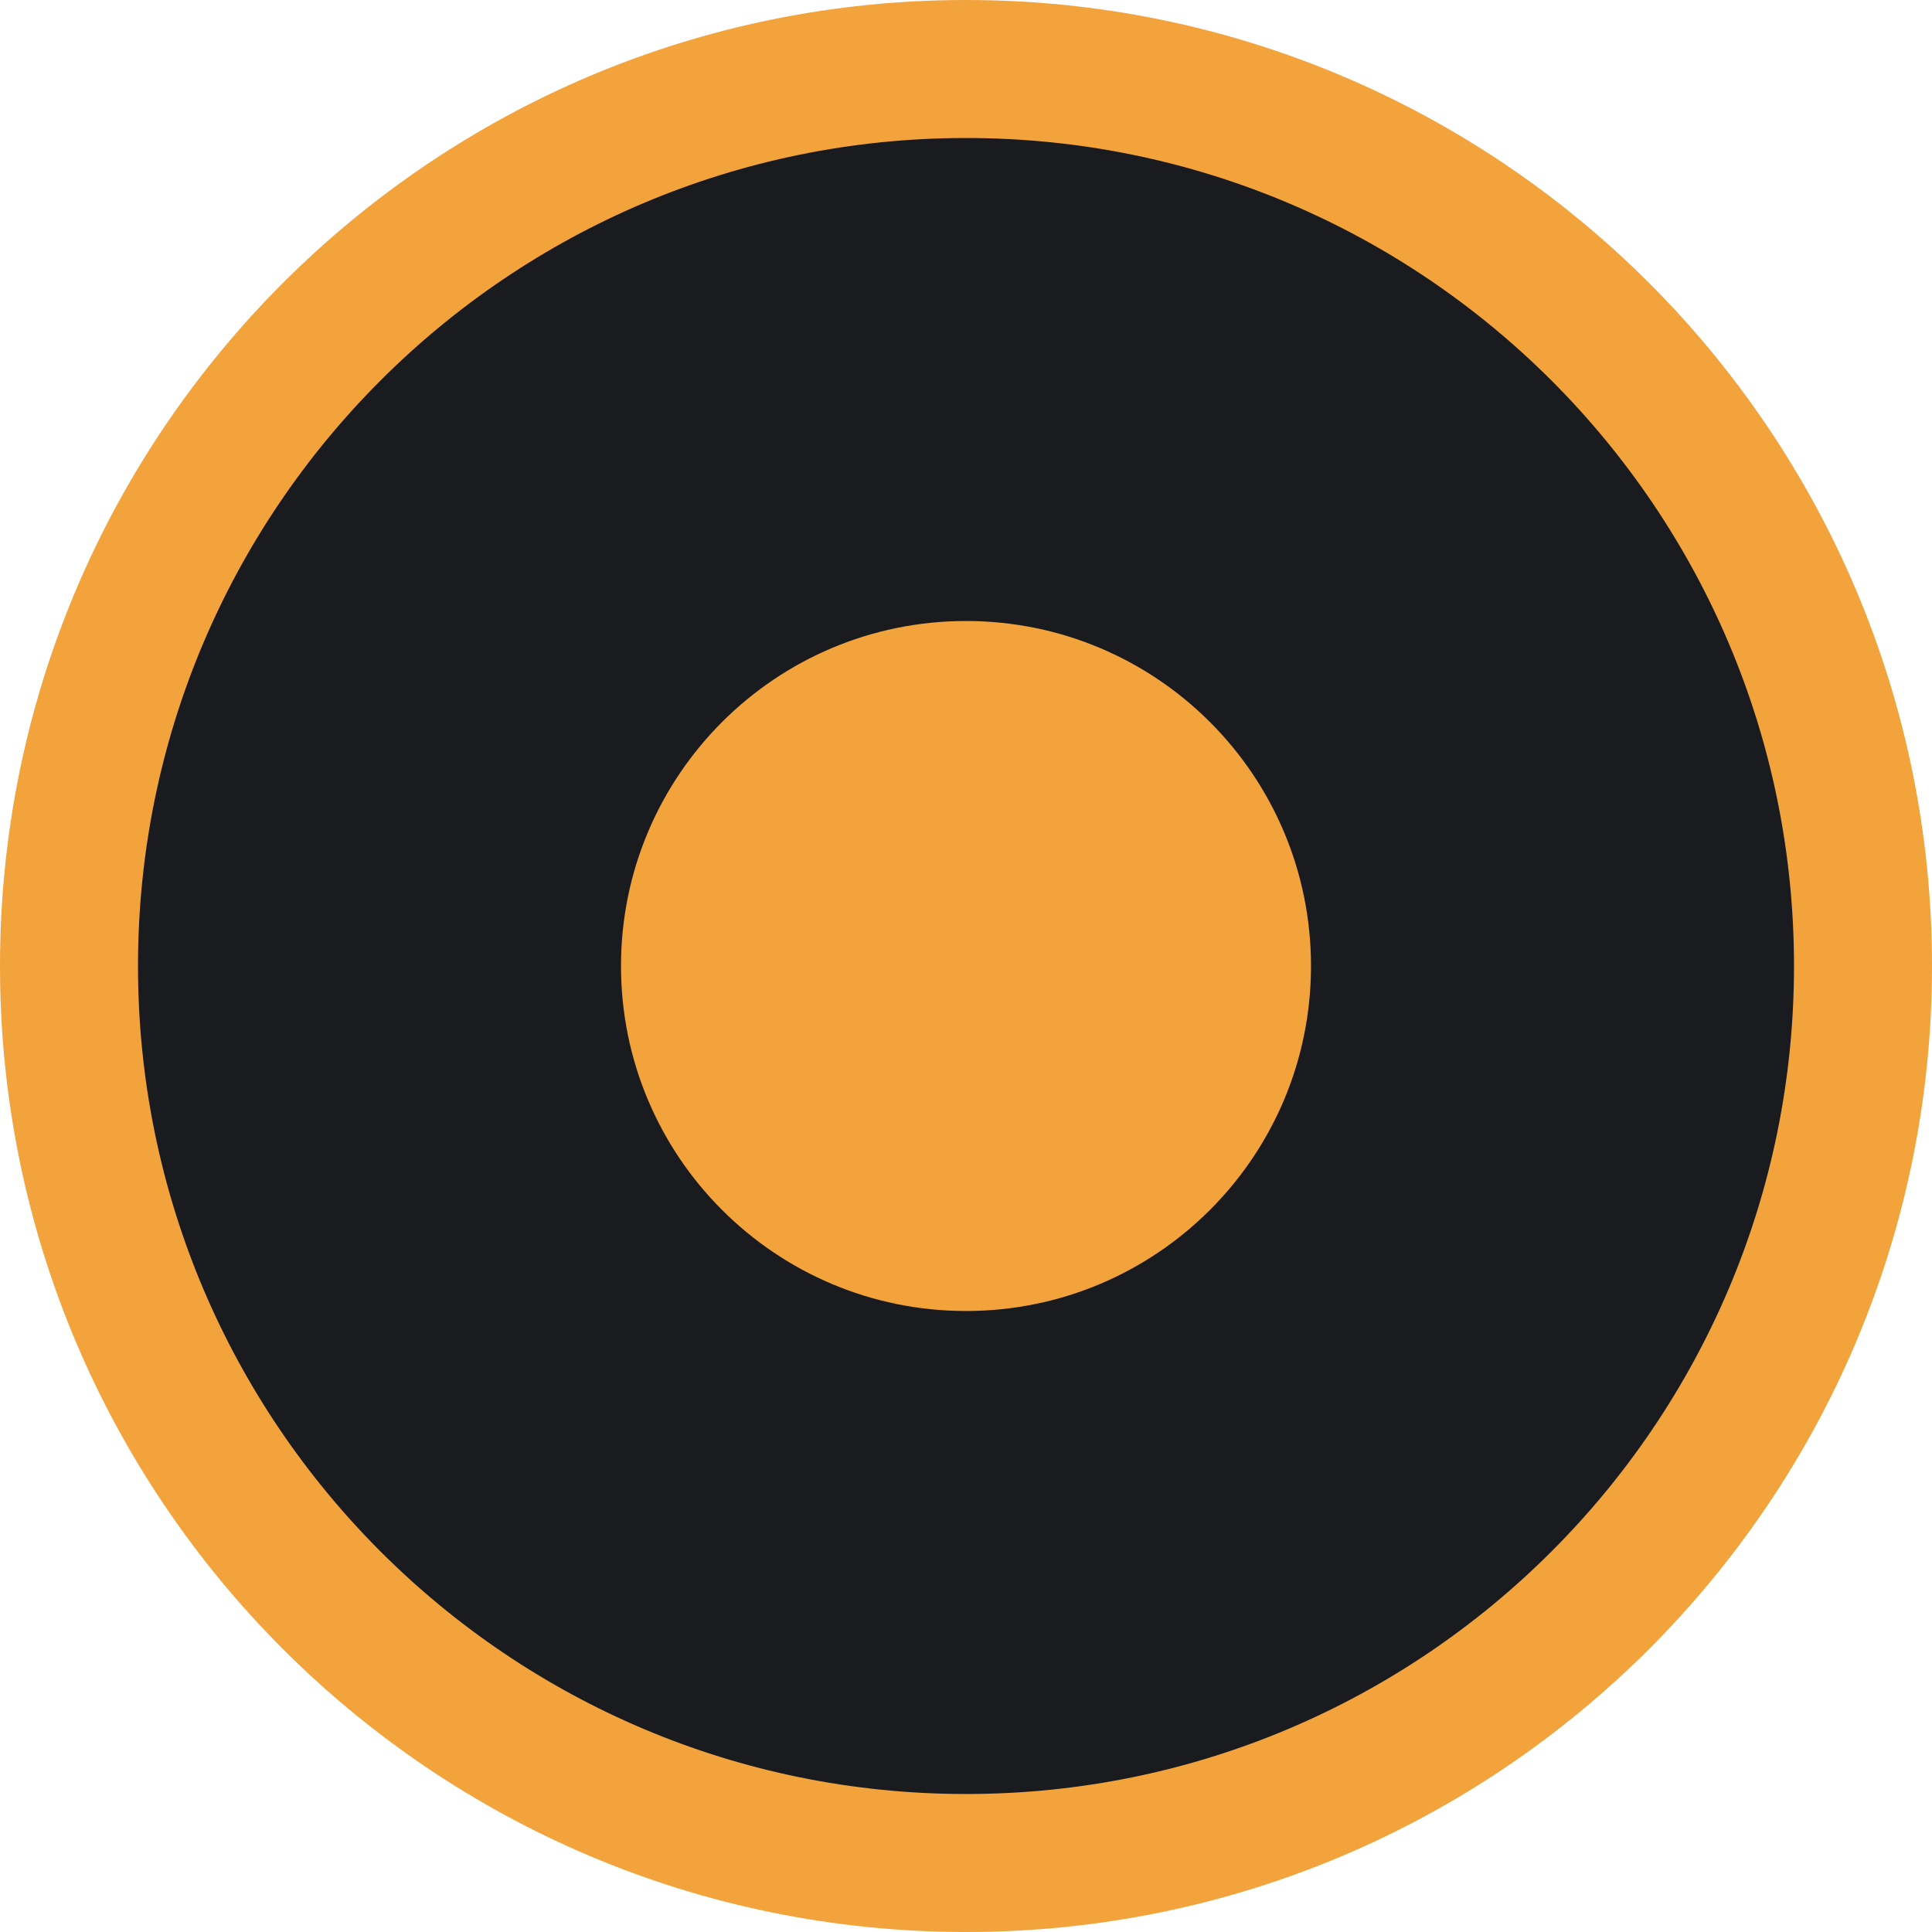
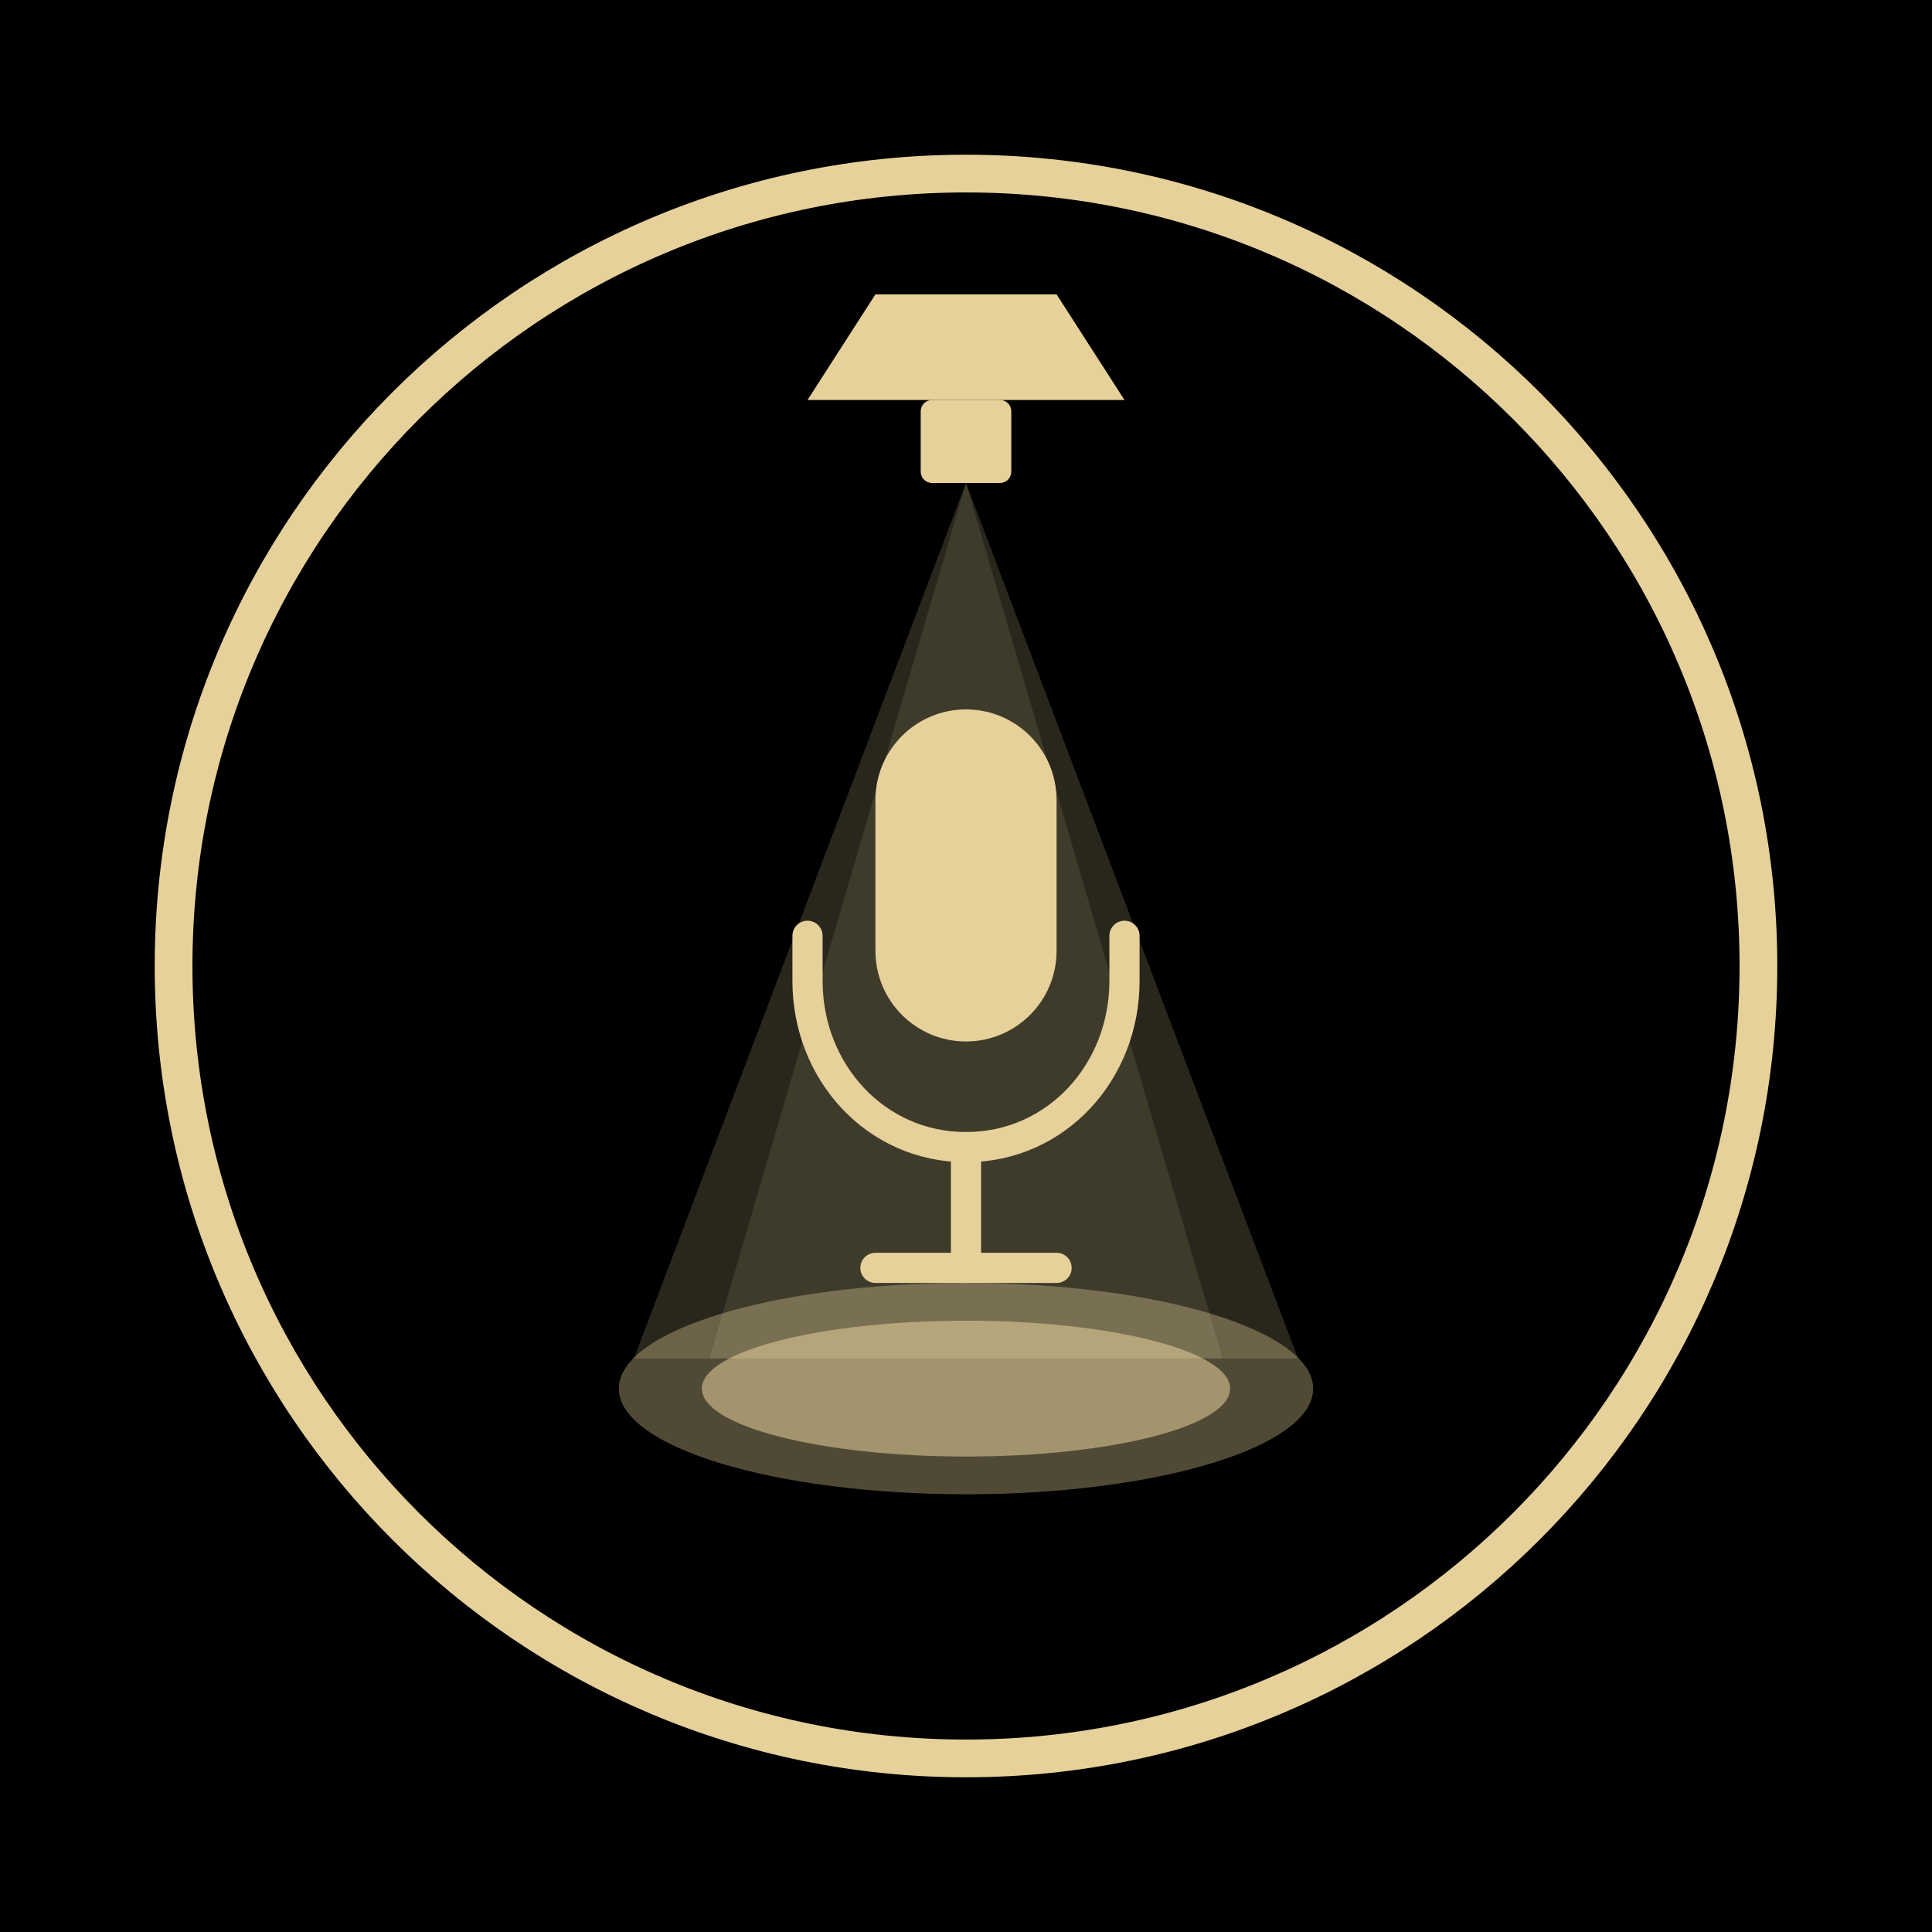
- <svg xmlns="http://www.w3.org/2000/svg" width="28" height="28" viewBox="0 0 28 28" fill="none">
-   <circle cx="14" cy="14" r="13" fill="#191B1F" stroke="#F2A33C" stroke-width="2" />
-   <circle cx="14" cy="14" r="5" fill="#F2A33C" />
+ <svg xmlns="http://www.w3.org/2000/svg" width="512" height="512" viewBox="0 0 512 512" fill="none" role="img" aria-label="CrowdWork AI">
+   <rect width="512" height="512" fill="#000000" />
+   <circle cx="256" cy="256" r="210" stroke="#E6D19B" stroke-width="10" fill="none" />
+   <path d="M232 78h48l18 28H214l18-28z" fill="#E6D19B" />
+   <rect x="244" y="106" width="24" height="22" rx="3" fill="#E6D19B" />
+   <path d="M256 128 L168 360 L344 360 Z" fill="#E6D19B" opacity="0.18" />
+   <path d="M256 128 L188 360 L324 360 Z" fill="#E6D19B" opacity="0.12" />
+   <ellipse cx="256" cy="368" rx="92" ry="28" fill="#E6D19B" opacity="0.35" />
+   <ellipse cx="256" cy="368" rx="70" ry="18" fill="#E6D19B" opacity="0.55" />
+   <rect x="232" y="188" width="48" height="88" rx="24" fill="#E6D19B" />
+   <path d="M214 248v12c0 24 18 44 42 44s42-20 42-44v-12" stroke="#E6D19B" stroke-width="8" stroke-linecap="round" fill="none" />
+   <line x1="256" y1="304" x2="256" y2="336" stroke="#E6D19B" stroke-width="8" stroke-linecap="round" />
+   <line x1="232" y1="336" x2="280" y2="336" stroke="#E6D19B" stroke-width="8" stroke-linecap="round" />
</svg>
